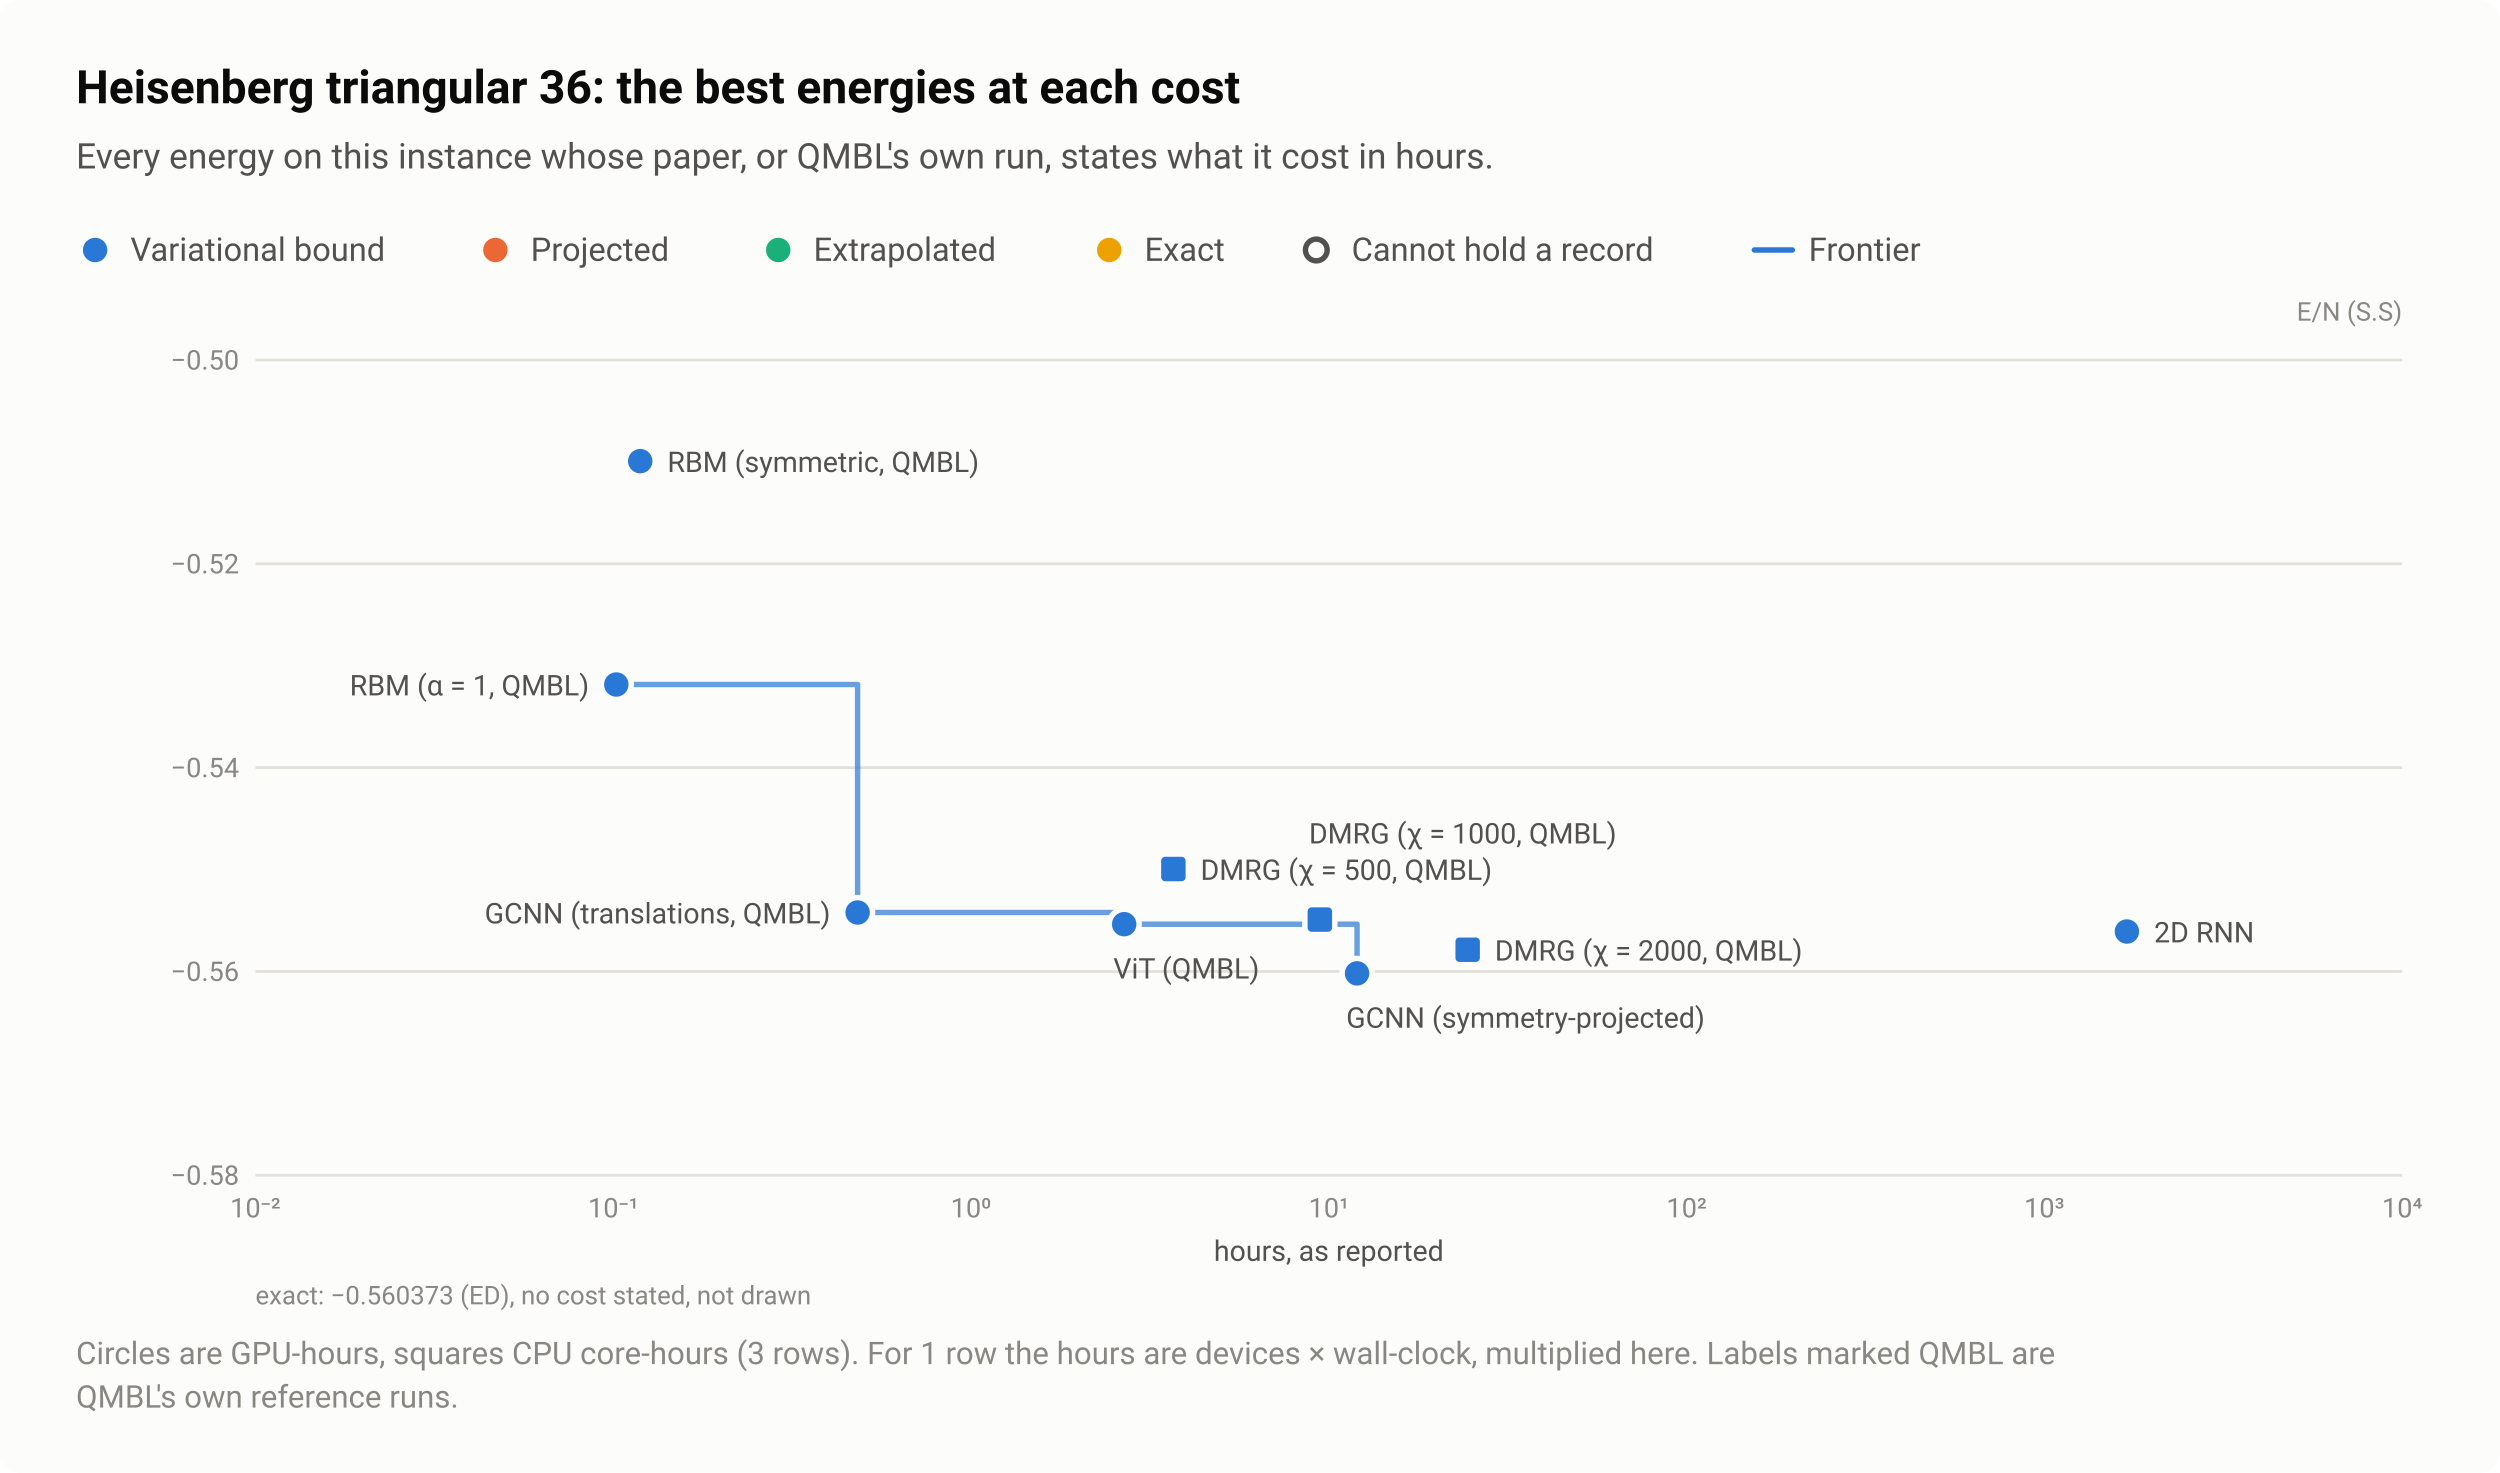
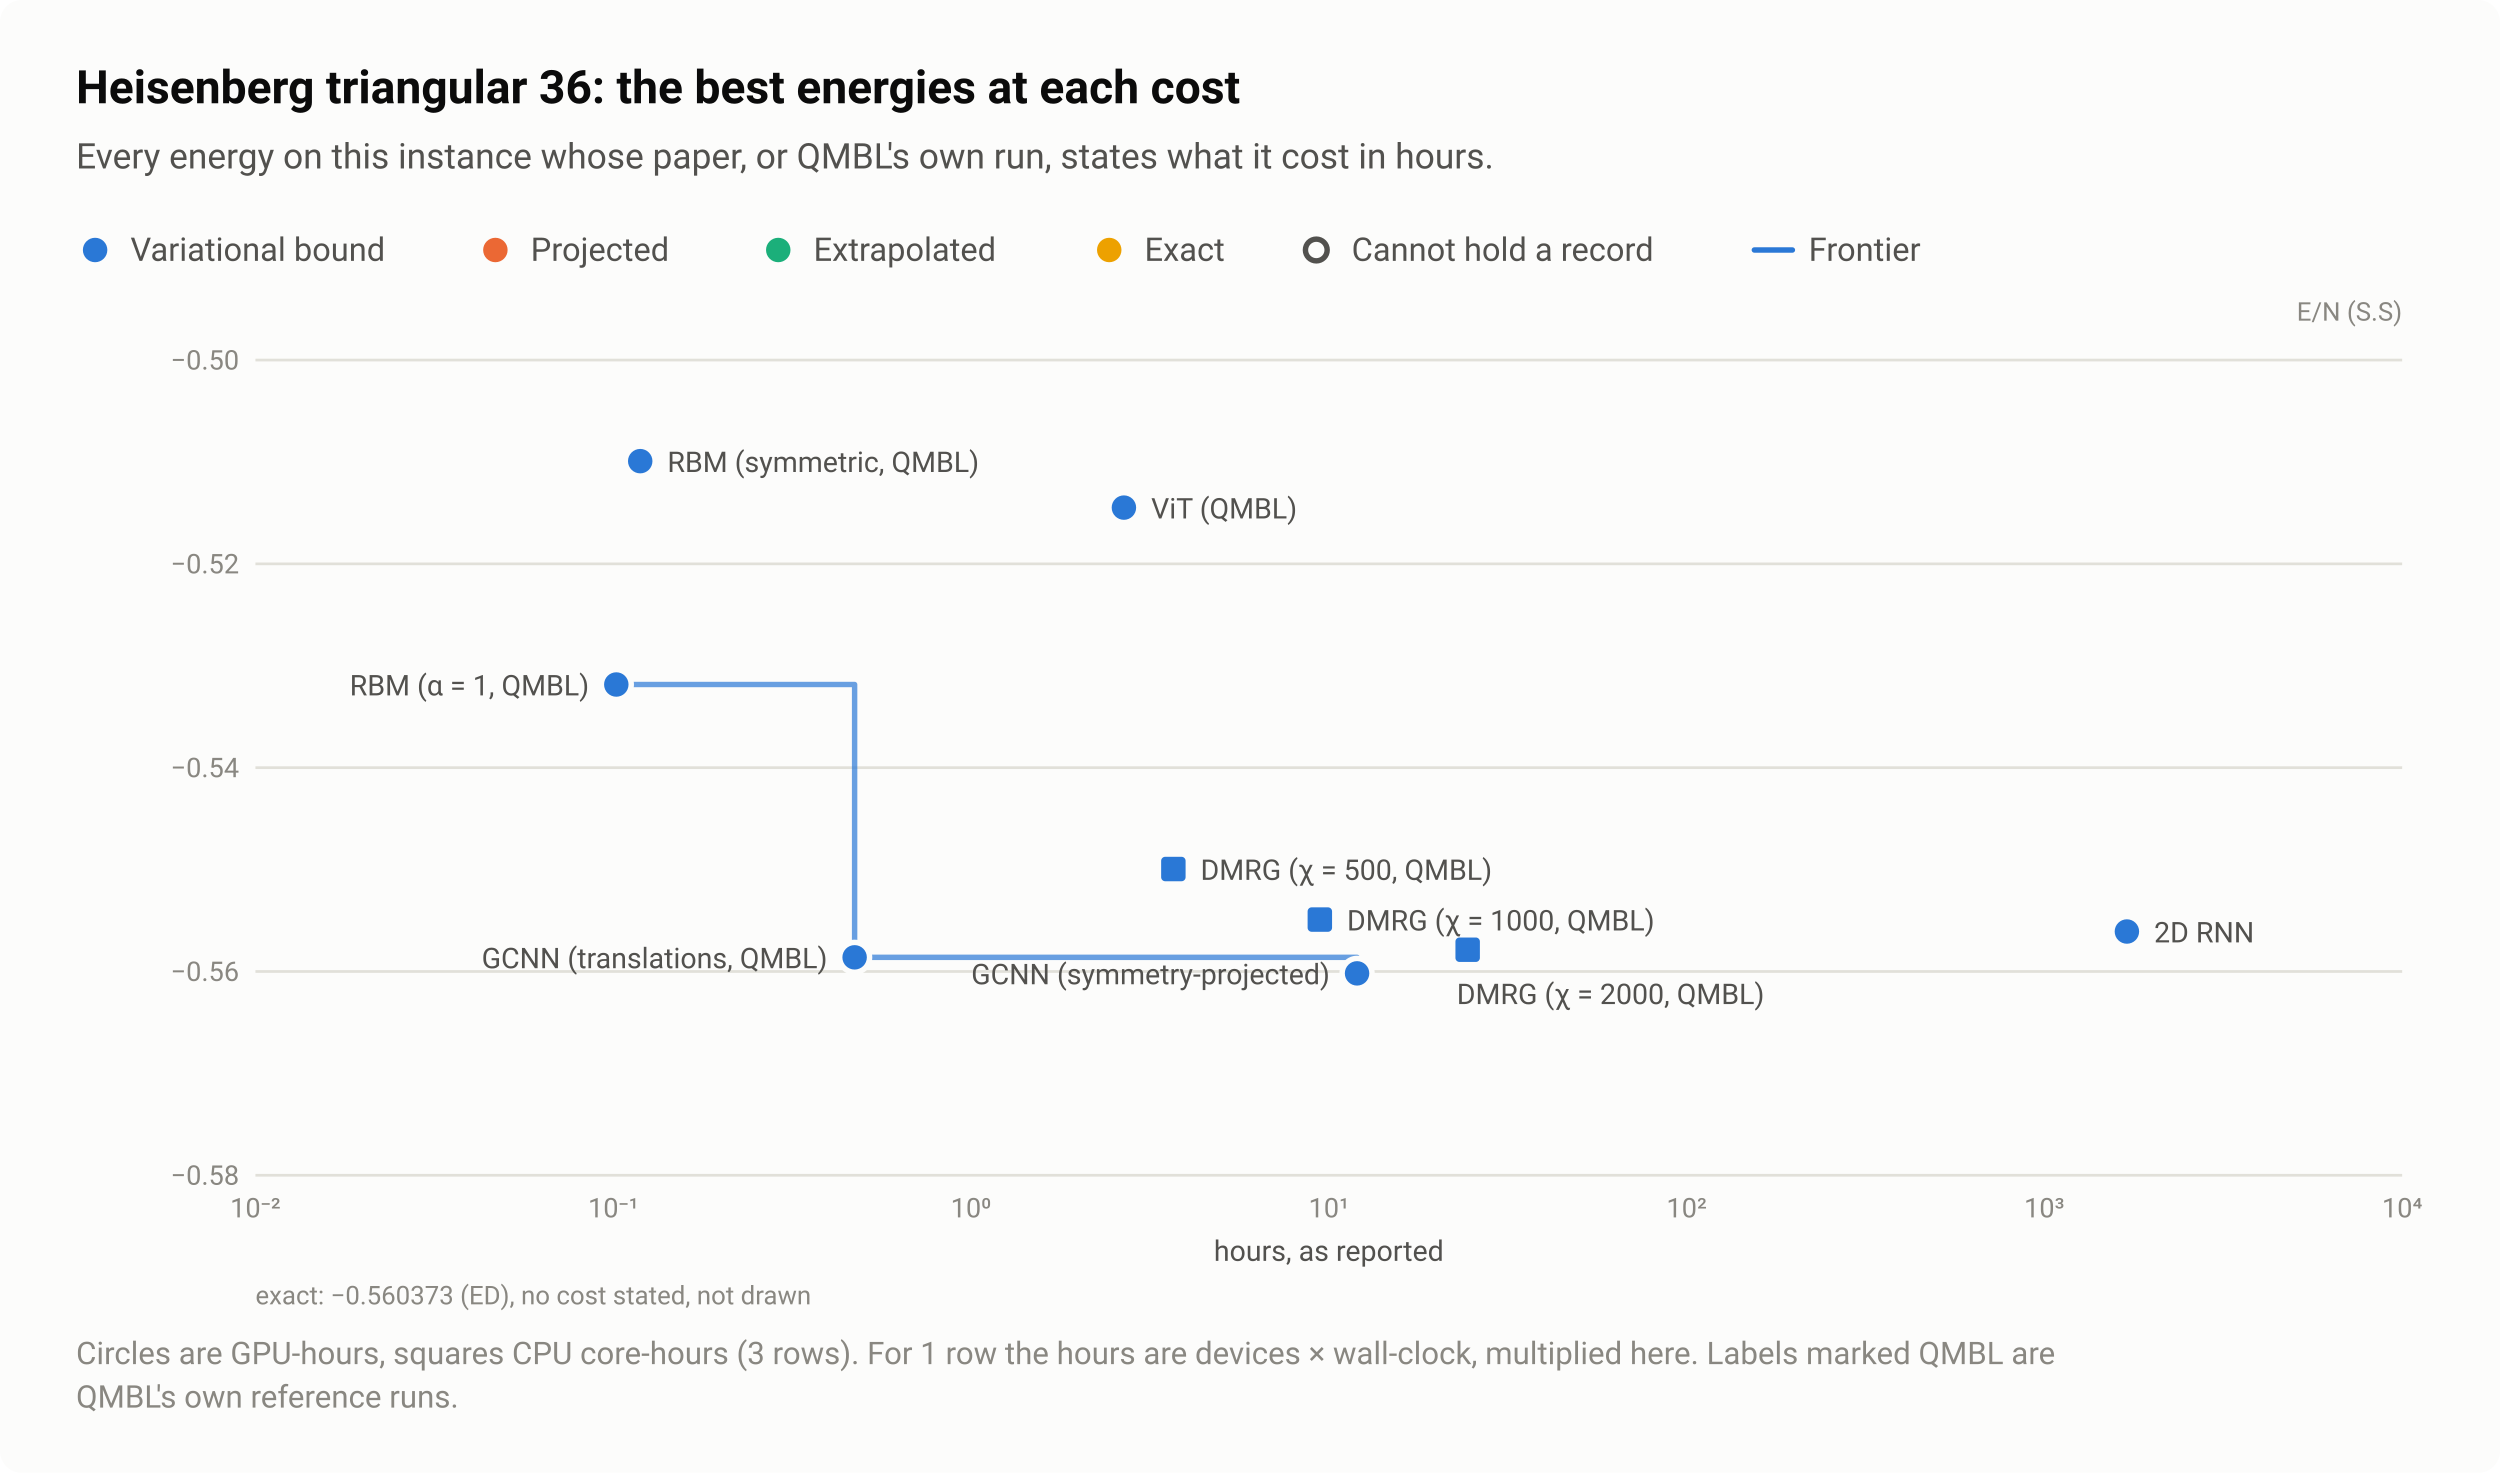
<svg xmlns="http://www.w3.org/2000/svg" width="920" height="542" viewBox="0 0 920 542" role="img" aria-labelledby="title desc">
  <style>text{font-family:system-ui,-apple-system,"Segoe UI",Roboto,"Helvetica Neue",Arial,sans-serif}</style>
  <rect width="920" height="542" rx="8" fill="#fcfcfb" />
  <text x="28" y="38" font-size="17" fill="#0b0b0b" font-weight="600">Heisenberg triangular 36: the best energies at each cost</text>
  <text x="28" y="62" font-size="13" fill="#52514e">Every energy on this instance whose paper, or QMBL's own run, states what it cost in hours.</text>
  <circle cx="35" cy="92" r="6.5" fill="#fcfcfb" />
  <circle cx="35" cy="92" r="4.5" fill="#2a78d6" />
  <text x="48" y="96" font-size="12" fill="#52514e">Variational bound</text>
  <circle cx="182.3" cy="92" r="6.5" fill="#fcfcfb" />
  <circle cx="182.3" cy="92" r="4.5" fill="#eb6834" />
  <text x="195.3" y="96" font-size="12" fill="#52514e">Projected</text>
  <circle cx="286.4" cy="92" r="6.5" fill="#fcfcfb" />
  <circle cx="286.4" cy="92" r="4.5" fill="#1baf7a" />
  <text x="299.4" y="96" font-size="12" fill="#52514e">Extrapolated</text>
  <circle cx="408.2" cy="92" r="6.5" fill="#fcfcfb" />
  <circle cx="408.2" cy="92" r="4.5" fill="#eda100" />
  <text x="421.2" y="96" font-size="12" fill="#52514e">Exact</text>
  <circle cx="484.4" cy="92" r="6.5" fill="#fcfcfb" />
  <circle cx="484.4" cy="92" r="4" fill="#fcfcfb" stroke="#52514e" stroke-width="2" />
  <text x="497.4" y="96" font-size="12" fill="#52514e">Cannot hold a record</text>
  <path d="M645.6 92H659.6" stroke="#2a78d6" stroke-width="2" stroke-linecap="round" />
  <text x="665.6" y="96" font-size="12" fill="#52514e">Frontier</text>
  <text x="884" y="118" font-size="9.5" fill="#898781" text-anchor="end">E/N (S.S)</text>
  <path d="M94 432.5H884" stroke="#e1e0d9" stroke-width="1" />
  <text x="88" y="436" font-size="10" fill="#898781" text-anchor="end" style="font-variant-numeric:tabular-nums">−0.58</text>
  <path d="M94 357.5H884" stroke="#e1e0d9" stroke-width="1" />
  <text x="88" y="361" font-size="10" fill="#898781" text-anchor="end" style="font-variant-numeric:tabular-nums">−0.56</text>
  <path d="M94 282.5H884" stroke="#e1e0d9" stroke-width="1" />
  <text x="88" y="286" font-size="10" fill="#898781" text-anchor="end" style="font-variant-numeric:tabular-nums">−0.54</text>
  <path d="M94 207.5H884" stroke="#e1e0d9" stroke-width="1" />
  <text x="88" y="211" font-size="10" fill="#898781" text-anchor="end" style="font-variant-numeric:tabular-nums">−0.52</text>
  <path d="M94 132.5H884" stroke="#e1e0d9" stroke-width="1" />
  <text x="88" y="136" font-size="10" fill="#898781" text-anchor="end" style="font-variant-numeric:tabular-nums">−0.50</text>
  <text x="94" y="448" font-size="10" fill="#898781" text-anchor="middle" style="font-variant-numeric:tabular-nums">10⁻²</text>
  <text x="225.7" y="448" font-size="10" fill="#898781" text-anchor="middle" style="font-variant-numeric:tabular-nums">10⁻¹</text>
  <text x="357.3" y="448" font-size="10" fill="#898781" text-anchor="middle" style="font-variant-numeric:tabular-nums">10⁰</text>
  <text x="489" y="448" font-size="10" fill="#898781" text-anchor="middle" style="font-variant-numeric:tabular-nums">10¹</text>
  <text x="620.7" y="448" font-size="10" fill="#898781" text-anchor="middle" style="font-variant-numeric:tabular-nums">10²</text>
  <text x="752.3" y="448" font-size="10" fill="#898781" text-anchor="middle" style="font-variant-numeric:tabular-nums">10³</text>
  <text x="884" y="448" font-size="10" fill="#898781" text-anchor="middle" style="font-variant-numeric:tabular-nums">10⁴</text>
-   <path d="M226.8 251.9H315.6V335.8H413.7V340.1H499.4V358.2" fill="none" stroke="#2a78d6" stroke-width="2" stroke-linejoin="round" stroke-linecap="round" opacity="0.7" />
+   <path d="M226.8 251.9H314.5V352.3H499.4V358.2" fill="none" stroke="#2a78d6" stroke-width="2" stroke-linejoin="round" stroke-linecap="round" opacity="0.7" />
  <a class="pt" href="/instances/#r-Heisenberg_triangular_36_P-88a6f74f">
    <circle cx="499.4" cy="358.2" r="6.5" fill="#fcfcfb" />
    <circle cx="499.4" cy="358.2" r="4.5" fill="#2a78d6" />
  </a>
  <a class="pt" href="/instances/#r-Heisenberg_triangular_36_P-3ae3c49e">
    <circle cx="782.7" cy="342.8" r="6.5" fill="#fcfcfb" />
    <circle cx="782.7" cy="342.8" r="4.5" fill="#2a78d6" />
  </a>
  <a class="pt" href="/instances/#r-Heisenberg_triangular_36_P-b472c35e">
    <rect x="425.3" y="313.3" width="13" height="13" rx="2" fill="#fcfcfb" />
    <rect x="427.3" y="315.3" width="9" height="9" rx="1.5" fill="#2a78d6" />
  </a>
  <a class="pt" href="/instances/#r-Heisenberg_triangular_36_P-9d90c8ad">
    <rect x="479.2" y="331.9" width="13" height="13" rx="2" fill="#fcfcfb" />
    <rect x="481.2" y="333.9" width="9" height="9" rx="1.5" fill="#2a78d6" />
  </a>
  <a class="pt" href="/instances/#r-Heisenberg_triangular_36_P-38f6b6d4">
    <rect x="533.6" y="343" width="13" height="13" rx="2" fill="#fcfcfb" />
    <rect x="535.6" y="345" width="9" height="9" rx="1.5" fill="#2a78d6" />
  </a>
-   <a class="pt" href="/instances/#r-Heisenberg_triangular_36_P-c8ca3787">
-     <circle cx="315.6" cy="335.8" r="6.5" fill="#fcfcfb" />
-     <circle cx="315.6" cy="335.8" r="4.5" fill="#2a78d6" />
+   <a class="pt" href="/instances/#r-Heisenberg_triangular_36_P-fbd04319">
+     <circle cx="314.5" cy="352.3" r="6.5" fill="#fcfcfb" />
+     <circle cx="314.5" cy="352.3" r="4.5" fill="#2a78d6" />
  </a>
  <a class="pt" href="/instances/#r-Heisenberg_triangular_36_P-ec47bbdc">
    <circle cx="226.8" cy="251.9" r="6.5" fill="#fcfcfb" />
    <circle cx="226.8" cy="251.9" r="4.5" fill="#2a78d6" />
  </a>
  <a class="pt" href="/instances/#r-Heisenberg_triangular_36_P-dcee457d">
    <circle cx="235.6" cy="169.7" r="6.5" fill="#fcfcfb" />
    <circle cx="235.6" cy="169.7" r="4.5" fill="#2a78d6" />
  </a>
-   <a class="pt" href="/instances/#r-Heisenberg_triangular_36_P-770b3c15">
-     <circle cx="413.7" cy="340.1" r="6.5" fill="#fcfcfb" />
-     <circle cx="413.7" cy="340.1" r="4.5" fill="#2a78d6" />
+   <a class="pt" href="/instances/#r-Heisenberg_triangular_36_P-d7c58a01">
+     <circle cx="413.6" cy="186.8" r="6.5" fill="#fcfcfb" />
+     <circle cx="413.6" cy="186.8" r="4.5" fill="#2a78d6" />
  </a>
  <text x="245.6" y="173.7" font-size="10.5" fill="#52514e" text-anchor="start">RBM (symmetric, QMBL)</text>
+   <text x="423.6" y="190.8" font-size="10.5" fill="#52514e" text-anchor="start">ViT (QMBL)</text>
  <text x="216.8" y="255.9" font-size="10.5" fill="#52514e" text-anchor="end">RBM (α = 1, QMBL)</text>
-   <text x="481.7" y="310.4" font-size="10.5" fill="#52514e" text-anchor="start">DMRG (χ = 1000, QMBL)</text>
  <text x="441.8" y="323.8" font-size="10.5" fill="#52514e" text-anchor="start">DMRG (χ = 500, QMBL)</text>
-   <text x="305.6" y="339.8" font-size="10.5" fill="#52514e" text-anchor="end">GCNN (translations, QMBL)</text>
+   <text x="495.7" y="342.4" font-size="10.5" fill="#52514e" text-anchor="start">DMRG (χ = 1000, QMBL)</text>
  <text x="792.7" y="346.8" font-size="10.5" fill="#52514e" text-anchor="start">2D RNN</text>
-   <text x="550.1" y="353.5" font-size="10.5" fill="#52514e" text-anchor="start">DMRG (χ = 2000, QMBL)</text>
-   <text x="409.7" y="360.1" font-size="10.5" fill="#52514e" text-anchor="start">ViT (QMBL)</text>
-   <text x="495.4" y="378.2" font-size="10.5" fill="#52514e" text-anchor="start">GCNN (symmetry-projected)</text>
+   <text x="304.5" y="356.3" font-size="10.5" fill="#52514e" text-anchor="end">GCNN (translations, QMBL)</text>
+   <text x="489.4" y="362.2" font-size="10.5" fill="#52514e" text-anchor="end">GCNN (symmetry-projected)</text>
+   <text x="536.1" y="369.5" font-size="10.5" fill="#52514e" text-anchor="start">DMRG (χ = 2000, QMBL)</text>
  <text x="489" y="464" font-size="10.5" fill="#52514e" text-anchor="middle">hours, as reported</text>
  <text x="94" y="480" font-size="9.5" fill="#898781">exact: −0.560373 (ED), no cost stated, not drawn</text>
  <text x="28" y="502" font-size="11.5" fill="#898781">Circles are GPU-hours, squares CPU core-hours (3 rows). For 1 row the hours are devices × wall-clock, multiplied here. Labels marked QMBL are</text>
  <text x="28" y="518" font-size="11.5" fill="#898781">QMBL's own reference runs.</text>
</svg>
